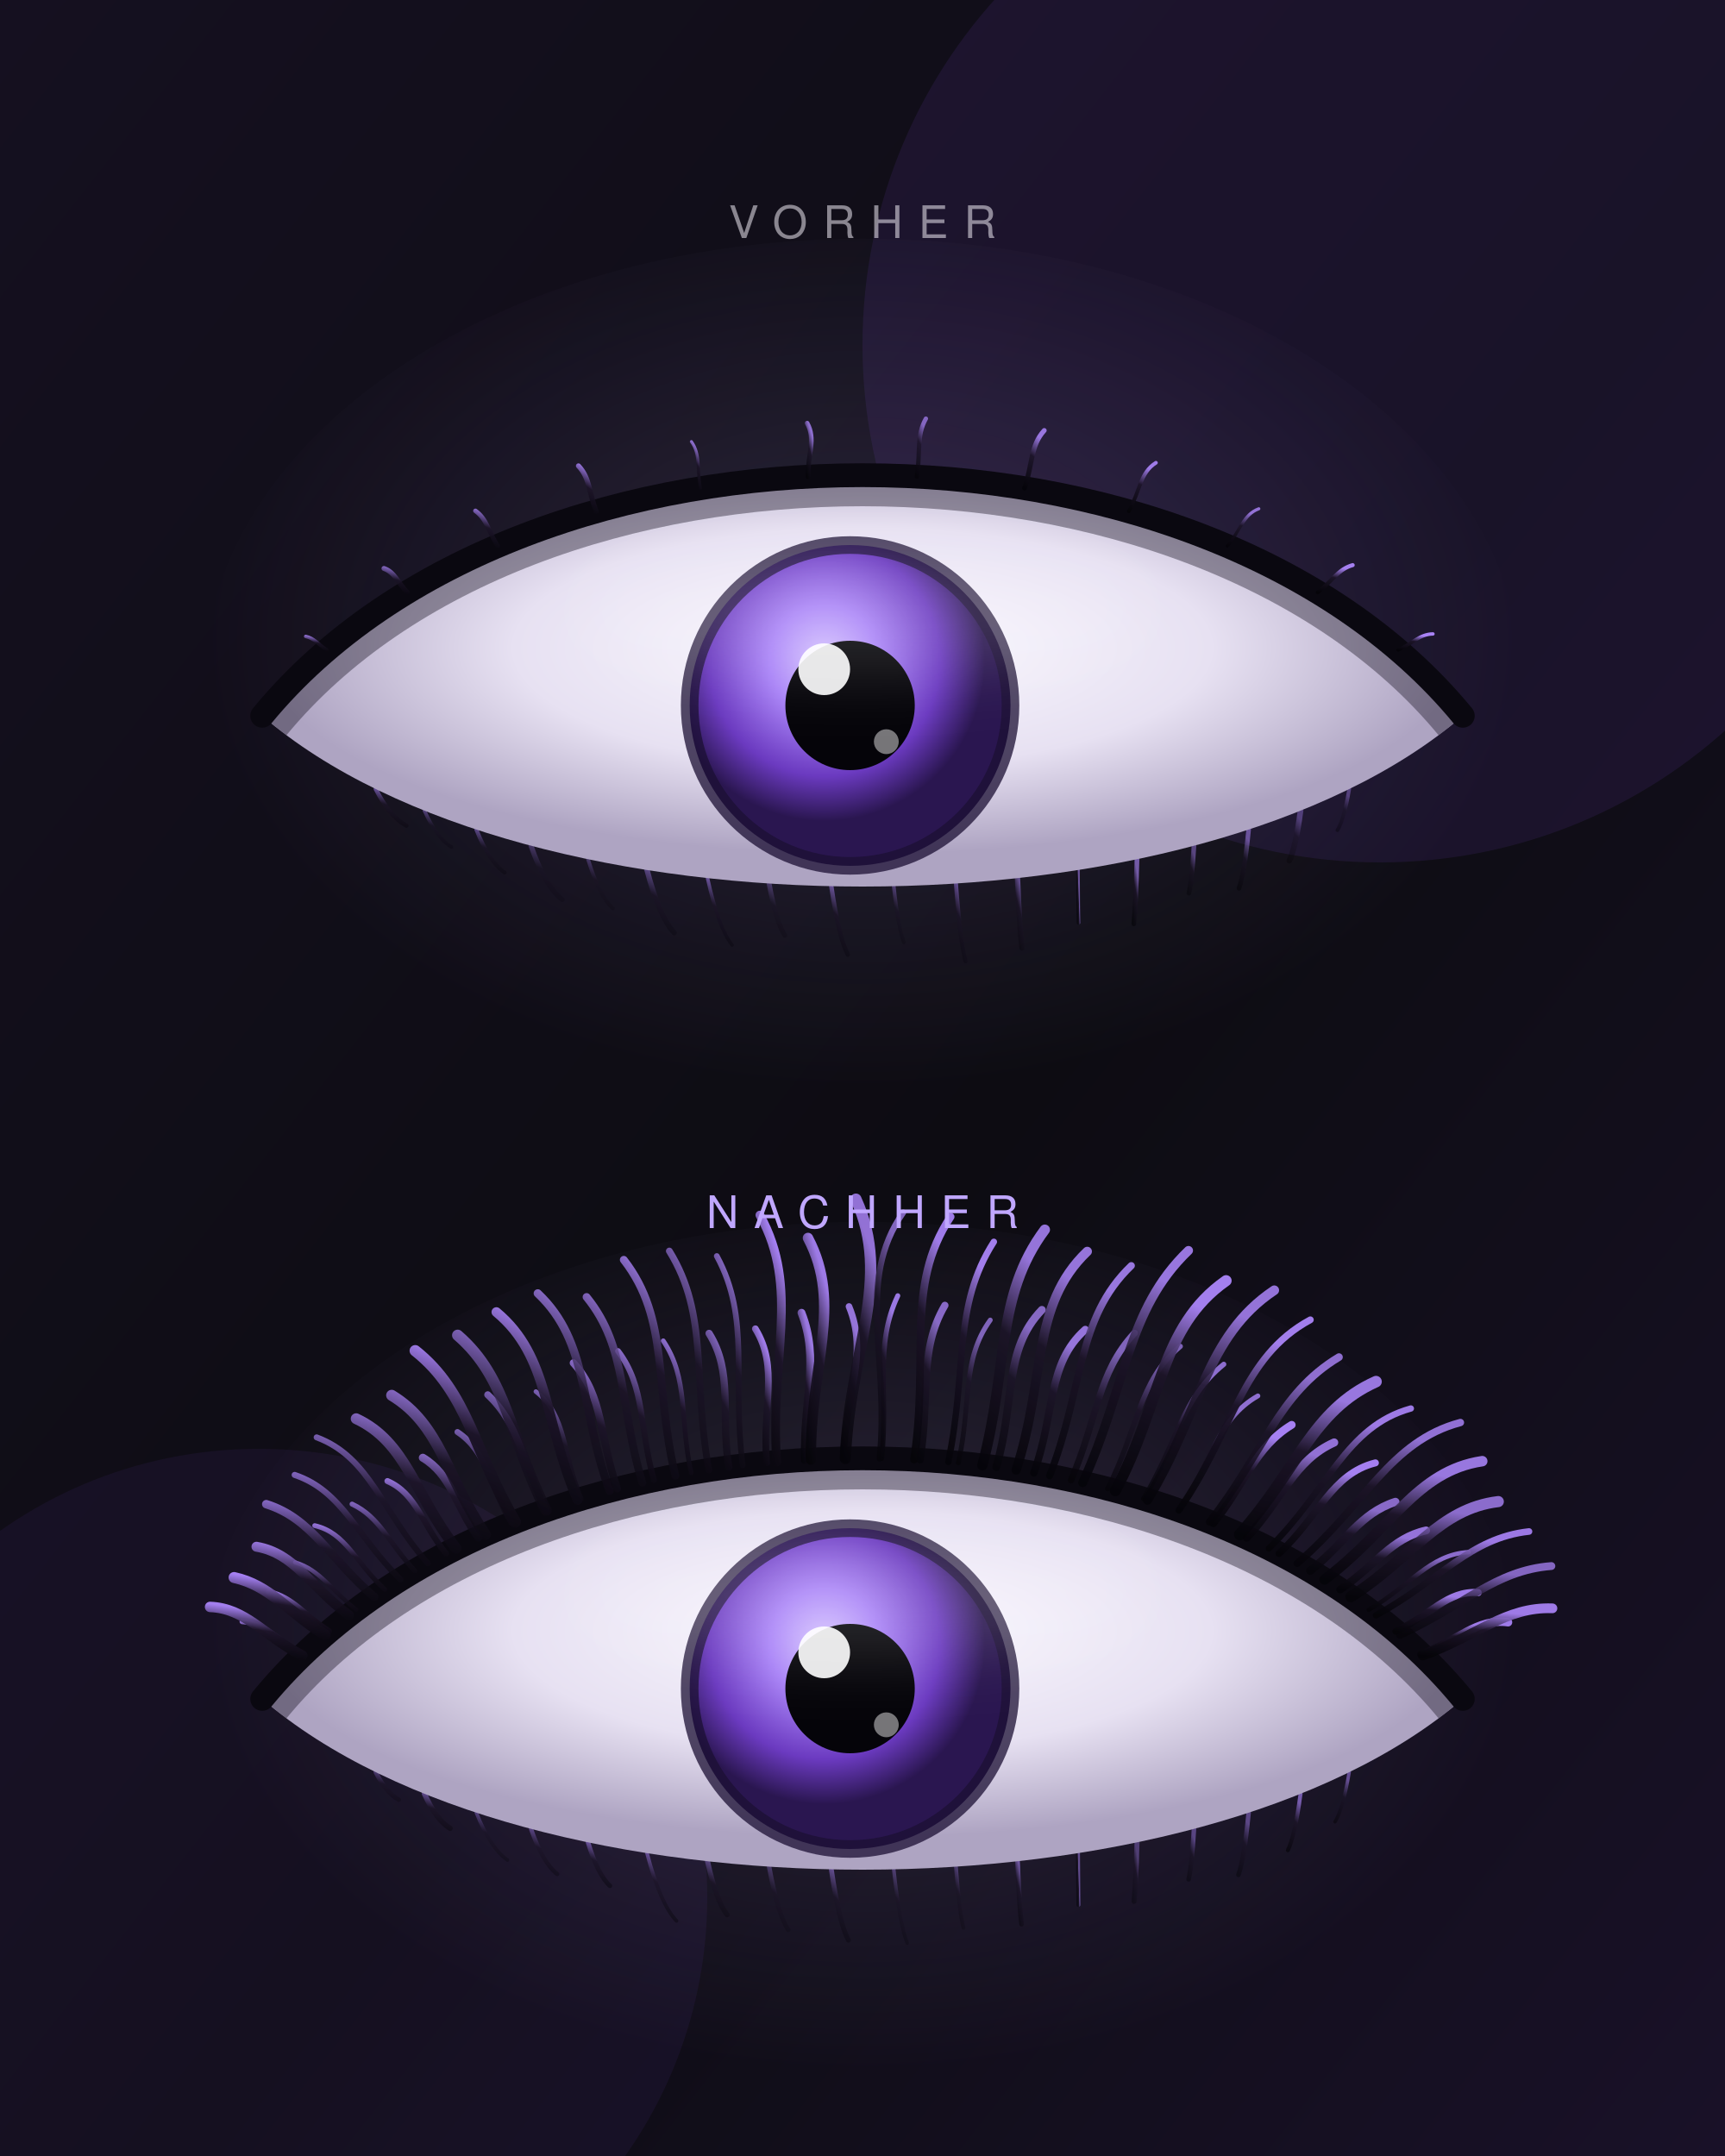
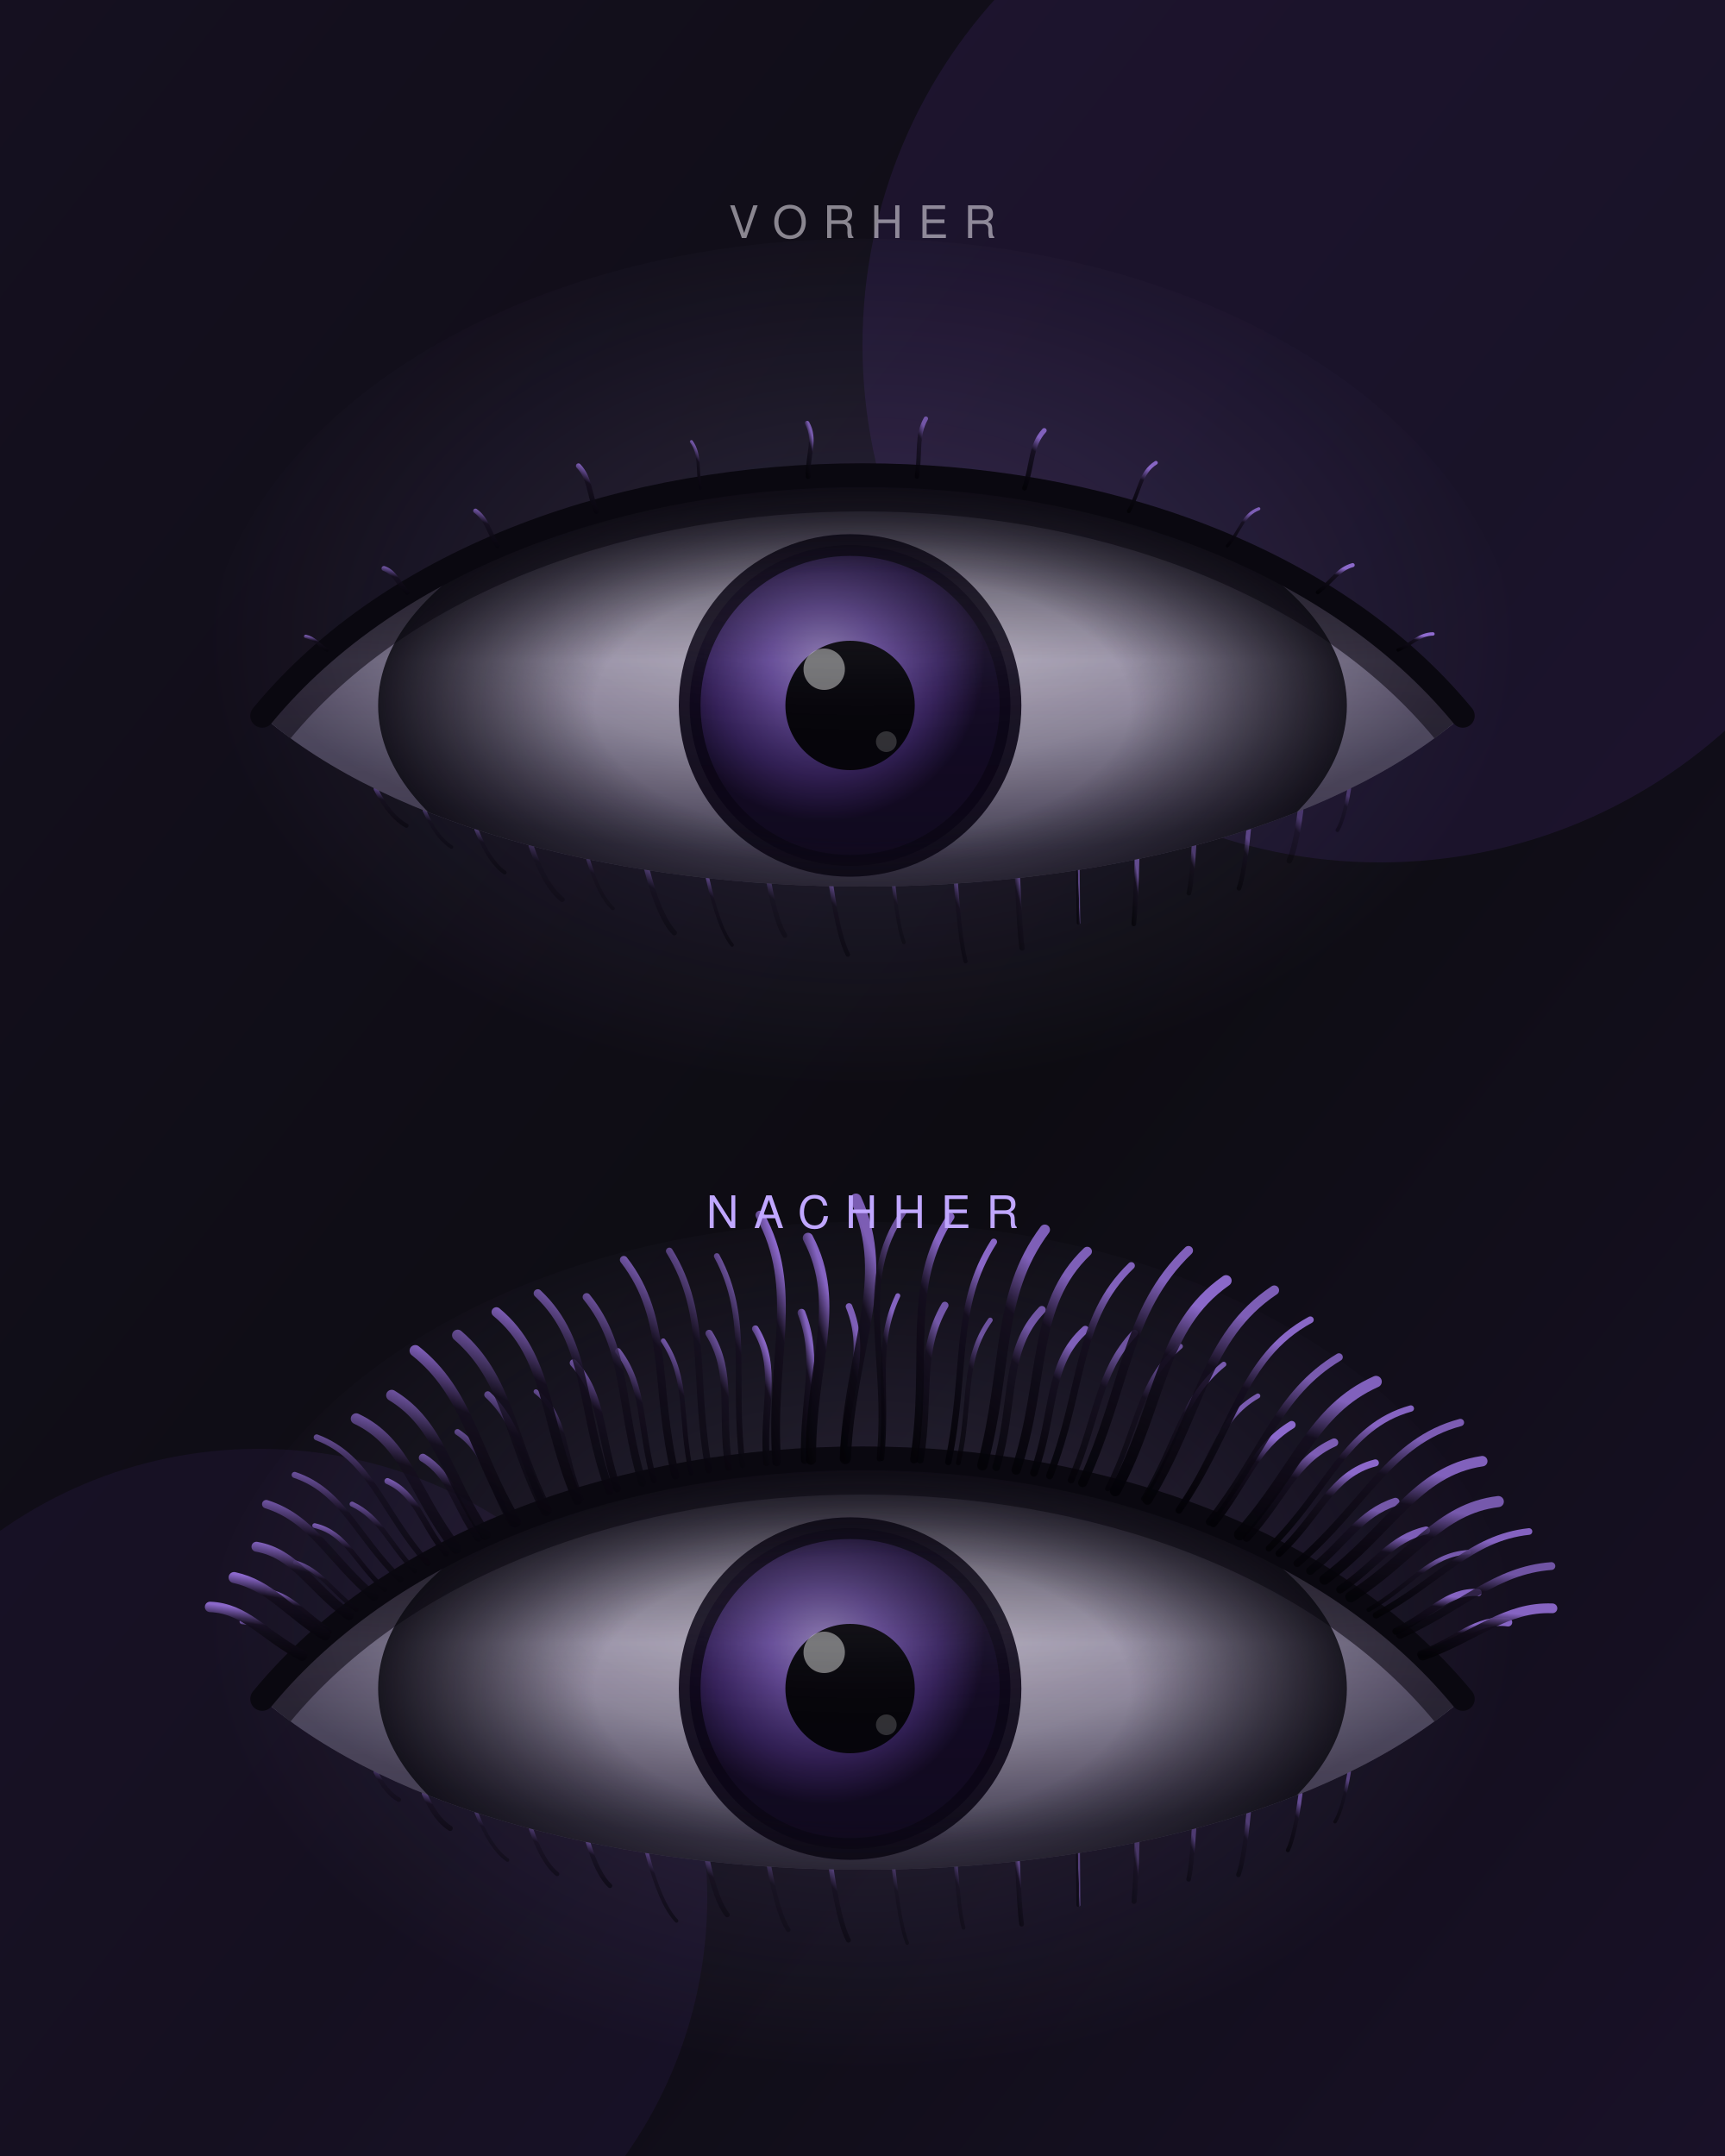
<svg xmlns="http://www.w3.org/2000/svg" viewBox="0 0 1000 1250" width="1000" height="1250" role="img" aria-label="Vorher und Nachher: Mega Volume">
  <defs>
    <linearGradient id="bg" x1="0" y1="0" x2="1" y2="1">
      <stop offset="0%" stop-color="#151020" />
      <stop offset="55%" stop-color="#0d0c12" />
      <stop offset="100%" stop-color="#191128" />
    </linearGradient>
-     <radialGradient id="sclera" cx="50%" cy="42%">
-       <stop offset="0%" stop-color="#fbf9ff" />
-       <stop offset="58%" stop-color="#e7e1f2" />
-       <stop offset="100%" stop-color="#aea4c2" />
+     <radialGradient id="sclera" cx="50%" cy="44%">
+       <stop offset="0%" stop-color="#cdc6d6" />
+       <stop offset="52%" stop-color="#aca4bb" />
+       <stop offset="100%" stop-color="#5f5872" />
+     </radialGradient>
+     <linearGradient id="inner" x1="0" y1="0" x2="0" y2="1">
+       <stop offset="0%" stop-color="#0a0810" stop-opacity="0.75" />
+       <stop offset="45%" stop-color="#0a0810" stop-opacity="0.12" />
+       <stop offset="100%" stop-color="#0a0810" stop-opacity="0.4" />
+     </linearGradient>
+     <radialGradient id="corner" cx="50%" cy="50%">
+       <stop offset="55%" stop-color="#0a0810" stop-opacity="0" />
+       <stop offset="100%" stop-color="#0a0810" stop-opacity="0.85" />
    </radialGradient>
    <radialGradient id="iris" cx="42%" cy="36%">
-       <stop offset="0%" stop-color="#d8c8ff" />
-       <stop offset="34%" stop-color="#a983f7" />
-       <stop offset="72%" stop-color="#6b3ac0" />
-       <stop offset="100%" stop-color="#2a1650" />
+       <stop offset="0%" stop-color="#9c86c8" />
+       <stop offset="34%" stop-color="#6f52a8" />
+       <stop offset="72%" stop-color="#3d2668" />
+       <stop offset="100%" stop-color="#150b28" />
    </radialGradient>
    <linearGradient id="lash" x1="0" y1="1" x2="0.25" y2="0">
-       <stop offset="0%" stop-color="#050409" />
-       <stop offset="62%" stop-color="#1c1428" />
-       <stop offset="100%" stop-color="#a983f7" />
+       <stop offset="0%" stop-color="#030207" />
+       <stop offset="72%" stop-color="#140e1e" />
+       <stop offset="100%" stop-color="#8f6bd0" />
    </linearGradient>
    <radialGradient id="socket" cx="50%" cy="45%">
      <stop offset="0%" stop-color="#c0a7ff" stop-opacity="0.16" />
      <stop offset="100%" stop-color="#c0a7ff" stop-opacity="0" />
    </radialGradient>
    <linearGradient id="divider" x1="0" y1="0" x2="1" y2="0">
      <stop offset="0%" stop-color="#9061e8" stop-opacity="0" />
      <stop offset="50%" stop-color="#c0a7ff" stop-opacity="0.7" />
      <stop offset="100%" stop-color="#9061e8" stop-opacity="0" />
    </linearGradient>
    <filter id="soft" x="-50%" y="-50%" width="200%" height="200%">
      <feGaussianBlur stdDeviation="6" />
    </filter>
    <clipPath id="clip-a">
      <path d="M14 75.0 C65.0 13.0 195.0 13.0 246.0 75.0 C195.0 119.0 65.0 119.0 14 75.0 Z" />
    </clipPath>
    <clipPath id="clip-b">
      <path d="M14 75.0 C65.0 13.0 195.0 13.0 246.0 75.0 C195.0 119.0 65.0 119.0 14 75.0 Z" />
    </clipPath>
  </defs>
  <rect width="1000" height="1250" fill="url(#bg)" />
  <circle cx="800" cy="200" r="300" fill="#7844cf" opacity="0.12" />
  <circle cx="150" cy="1100" r="260" fill="#5f33a6" opacity="0.10" />
  <line x1="180" y1="600" x2="820" y2="600" stroke="url(#divider)" stroke-width="2" />
  <g transform="translate(110.0 190.0) scale(3.0)">
    <g>
      <ellipse cx="130.0" cy="69.0" rx="127.4" ry="86.2" fill="url(#socket)" />
      <g stroke="url(#lash)" fill="none" stroke-linecap="round">
        <path d="M35.95 89.16 Q38.62 94.46 41.87 96.23" stroke="url(#lash)" stroke-width="0.83" opacity="0.64" />
        <path d="M45.35 93.33 Q47.70 98.59 50.57 100.35" stroke="url(#lash)" stroke-width="0.69" opacity="0.48" />
        <path d="M55.38 96.98 Q57.84 103.21 60.85 105.29" stroke="url(#lash)" stroke-width="0.77" opacity="0.55" />
        <path d="M65.94 100.11 Q68.65 107.91 71.97 110.51" stroke="url(#lash)" stroke-width="0.97" opacity="0.36" />
        <path d="M76.96 102.72 Q79.12 109.85 81.77 112.22" stroke="url(#lash)" stroke-width="0.71" opacity="0.37" />
        <path d="M88.36 104.81 Q90.73 113.90 93.63 116.93" stroke="url(#lash)" stroke-width="1.03" opacity="0.51" />
        <path d="M100.05 106.37 Q102.19 116.06 104.81 119.30" stroke="url(#lash)" stroke-width="0.68" opacity="0.65" />
        <path d="M111.95 107.41 Q113.32 114.93 115.00 117.44" stroke="url(#lash)" stroke-width="0.94" opacity="0.37" />
        <path d="M123.97 107.93 Q125.41 117.84 127.18 121.15" stroke="url(#lash)" stroke-width="0.85" opacity="0.62" />
        <path d="M136.03 107.93 Q136.92 116.07 138.01 118.78" stroke="url(#lash)" stroke-width="0.71" opacity="0.44" />
        <path d="M148.05 107.41 Q148.89 118.69 149.92 122.45" stroke="url(#lash)" stroke-width="0.79" opacity="0.57" />
        <path d="M159.95 106.37 Q160.35 116.51 160.84 119.88" stroke="url(#lash)" stroke-width="1.03" opacity="0.51" />
        <path d="M171.64 104.81 Q171.68 112.46 171.73 115.02" stroke="url(#lash)" stroke-width="0.69" opacity="0.56" />
        <path d="M183.04 102.72 Q182.76 112.08 182.43 115.20" stroke="url(#lash)" stroke-width="0.93" opacity="0.63" />
        <path d="M194.06 100.11 Q193.62 106.98 193.08 109.27" stroke="url(#lash)" stroke-width="0.90" opacity="0.45" />
        <path d="M204.62 96.98 Q203.78 105.50 202.75 108.34" stroke="url(#lash)" stroke-width="0.89" opacity="0.54" />
        <path d="M214.65 93.33 Q213.67 100.58 212.48 103.00" stroke="url(#lash)" stroke-width="1.09" opacity="0.37" />
        <path d="M224.05 89.16 Q223.03 95.12 221.77 97.11" stroke="url(#lash)" stroke-width="0.72" opacity="0.39" />
      </g>
      <g clip-path="url(#clip-a)">
        <path d="M14 75.0 C65.0 13.0 195.0 13.0 246.0 75.0 C195.0 119.0 65.0 119.0 14 75.0 Z" fill="url(#sclera)" />
        <g transform="translate(-2.4 0)">
          <circle cx="130.0" cy="73.0" r="31" fill="url(#iris)" />
-           <circle cx="130.0" cy="73.0" r="31" fill="none" stroke="#1b0f33" stroke-width="3.4" opacity="0.75" />
+           <circle cx="130.0" cy="73.0" r="31" fill="none" stroke="#0c0618" stroke-width="4.2" opacity="0.9" />
          <circle cx="130.0" cy="73.0" r="12.5" fill="#050409" />
-           <circle cx="125.0" cy="66.0" r="5" fill="#ffffff" opacity="0.9" />
-           <circle cx="137.0" cy="80.0" r="2.4" fill="#ffffff" opacity="0.45" />
+           <circle cx="125.0" cy="66.0" r="4" fill="#ffffff" opacity="0.5" />
+           <circle cx="137.0" cy="80.0" r="2" fill="#ffffff" opacity="0.22" />
        </g>
-         <ellipse cx="130.0" cy="55.0" rx="54" ry="12" fill="#ffffff" opacity="0.14" filter="url(#soft)" />
-         <path d="M14 75.0 C65.0 13.0 195.0 13.0 246.0 75.0" fill="none" stroke="#1a1424" stroke-width="12" opacity="0.4" />
+         <ellipse cx="130.0" cy="55.0" rx="54" ry="12" fill="#ffffff" opacity="0.07" filter="url(#soft)" />
+         <path d="M14 75.0 C65.0 13.0 195.0 13.0 246.0 75.0" fill="none" stroke="#100b18" stroke-width="14" opacity="0.6" />
+         <path d="M14 75.0 C65.0 13.0 195.0 13.0 246.0 75.0 C195.0 119.0 65.0 119.0 14 75.0 Z" fill="url(#inner)" />
+         <ellipse cx="130.0" cy="73.0" rx="93.6" ry="46.5" fill="url(#corner)" />
      </g>
      <path d="M14 75.0 C65.0 13.0 195.0 13.0 246.0 75.0" fill="none" stroke="#0a0810" stroke-width="4.6" stroke-linecap="round" />
      <g stroke="url(#lash)" fill="none" stroke-linecap="round">
        <path d="M26.51 62.29 C24.79 61.19 24.03 60.01 22.41 59.67" stroke="url(#lash)" stroke-width="0.68" opacity="0.79" />
        <path d="M42.02 51.12 C40.13 49.19 39.59 47.26 37.53 46.53" stroke="url(#lash)" stroke-width="0.96" opacity="0.70" />
        <path d="M59.51 42.19 C57.70 39.34 57.42 36.99 55.20 35.40" stroke="url(#lash)" stroke-width="0.88" opacity="0.78" />
        <path d="M78.55 35.48 C77.10 31.80 77.32 29.03 75.11 26.71" stroke="url(#lash)" stroke-width="0.98" opacity="0.87" />
        <path d="M98.69 31.01 C97.95 27.23 98.75 24.54 96.93 22.01" stroke="url(#lash)" stroke-width="0.58" opacity="0.90" />
        <path d="M119.49 28.78 C119.41 24.44 121.03 21.50 119.30 18.45" stroke="url(#lash)" stroke-width="0.90" opacity="0.80" />
        <path d="M140.51 28.78 C141.24 24.07 140.36 20.93 142.25 17.57" stroke="url(#lash)" stroke-width="0.84" opacity="0.71" />
        <path d="M161.31 31.01 C162.91 26.33 162.42 22.82 165.12 19.86" stroke="url(#lash)" stroke-width="0.93" opacity="0.87" />
        <path d="M181.45 35.48 C183.66 31.54 183.60 28.04 186.70 26.10" stroke="url(#lash)" stroke-width="0.72" opacity="0.92" />
        <path d="M200.49 42.19 C203.05 39.16 203.57 36.11 206.58 34.99" stroke="url(#lash)" stroke-width="0.60" opacity="0.83" />
        <path d="M217.98 51.12 C220.82 48.92 221.93 46.65 224.72 45.88" stroke="url(#lash)" stroke-width="0.78" opacity="0.97" />
        <path d="M233.49 62.29 C236.32 60.99 237.70 59.21 240.23 59.18" stroke="url(#lash)" stroke-width="0.66" opacity="1.00" />
      </g>
    </g>
  </g>
  <g transform="translate(110.0 760.0) scale(3.0)">
    <g>
      <ellipse cx="130.0" cy="69.0" rx="127.4" ry="86.2" fill="url(#socket)" />
      <g stroke="url(#lash)" fill="none" stroke-linecap="round">
        <path d="M35.95 89.16 Q37.95 93.14 40.40 94.47" stroke="url(#lash)" stroke-width="0.87" opacity="0.40" />
        <path d="M45.35 93.33 Q47.59 98.34 50.32 100.01" stroke="url(#lash)" stroke-width="1.02" opacity="0.57" />
        <path d="M55.38 96.98 Q58.09 103.84 61.40 106.13" stroke="url(#lash)" stroke-width="0.69" opacity="0.46" />
        <path d="M65.94 100.11 Q68.22 106.65 71.00 108.84" stroke="url(#lash)" stroke-width="0.82" opacity="0.50" />
        <path d="M76.96 102.72 Q78.87 109.01 81.20 111.11" stroke="url(#lash)" stroke-width="0.88" opacity="0.63" />
        <path d="M88.36 104.81 Q90.92 114.62 94.06 117.89" stroke="url(#lash)" stroke-width="0.71" opacity="0.60" />
        <path d="M100.05 106.37 Q101.76 114.13 103.86 116.71" stroke="url(#lash)" stroke-width="0.97" opacity="0.48" />
        <path d="M111.95 107.41 Q113.62 116.57 115.66 119.62" stroke="url(#lash)" stroke-width="0.87" opacity="0.36" />
        <path d="M123.97 107.93 Q125.46 118.20 127.29 121.63" stroke="url(#lash)" stroke-width="0.94" opacity="0.56" />
        <path d="M136.03 107.93 Q137.20 118.62 138.64 122.18" stroke="url(#lash)" stroke-width="0.69" opacity="0.43" />
        <path d="M148.05 107.41 Q148.71 116.27 149.52 119.22" stroke="url(#lash)" stroke-width="0.74" opacity="0.40" />
        <path d="M159.95 106.37 Q160.31 115.49 160.75 118.53" stroke="url(#lash)" stroke-width="0.91" opacity="0.61" />
        <path d="M171.64 104.81 Q171.68 112.31 171.72 114.81" stroke="url(#lash)" stroke-width="0.77" opacity="0.49" />
        <path d="M183.04 102.72 Q182.79 111.27 182.48 114.12" stroke="url(#lash)" stroke-width="0.98" opacity="0.37" />
        <path d="M194.06 100.11 Q193.59 107.43 193.02 109.87" stroke="url(#lash)" stroke-width="0.88" opacity="0.43" />
        <path d="M204.62 96.98 Q203.73 106.00 202.64 109.00" stroke="url(#lash)" stroke-width="0.87" opacity="0.46" />
        <path d="M214.65 93.33 Q213.54 101.52 212.20 104.24" stroke="url(#lash)" stroke-width="0.77" opacity="0.64" />
        <path d="M224.05 89.16 Q222.81 96.35 221.31 98.75" stroke="url(#lash)" stroke-width="0.66" opacity="0.53" />
      </g>
      <g clip-path="url(#clip-b)">
        <path d="M14 75.0 C65.0 13.0 195.0 13.0 246.0 75.0 C195.0 119.0 65.0 119.0 14 75.0 Z" fill="url(#sclera)" />
        <g transform="translate(-2.4 0)">
          <circle cx="130.0" cy="73.0" r="31" fill="url(#iris)" />
-           <circle cx="130.0" cy="73.0" r="31" fill="none" stroke="#1b0f33" stroke-width="3.4" opacity="0.75" />
+           <circle cx="130.0" cy="73.0" r="31" fill="none" stroke="#0c0618" stroke-width="4.2" opacity="0.9" />
          <circle cx="130.0" cy="73.0" r="12.5" fill="#050409" />
-           <circle cx="125.0" cy="66.0" r="5" fill="#ffffff" opacity="0.9" />
-           <circle cx="137.0" cy="80.0" r="2.4" fill="#ffffff" opacity="0.45" />
+           <circle cx="125.0" cy="66.0" r="4" fill="#ffffff" opacity="0.5" />
+           <circle cx="137.0" cy="80.0" r="2" fill="#ffffff" opacity="0.22" />
        </g>
-         <ellipse cx="130.0" cy="55.0" rx="54" ry="12" fill="#ffffff" opacity="0.14" filter="url(#soft)" />
-         <path d="M14 75.0 C65.0 13.0 195.0 13.0 246.0 75.0" fill="none" stroke="#1a1424" stroke-width="12" opacity="0.4" />
+         <ellipse cx="130.0" cy="55.0" rx="54" ry="12" fill="#ffffff" opacity="0.07" filter="url(#soft)" />
+         <path d="M14 75.0 C65.0 13.0 195.0 13.0 246.0 75.0" fill="none" stroke="#100b18" stroke-width="14" opacity="0.6" />
+         <path d="M14 75.0 C65.0 13.0 195.0 13.0 246.0 75.0 C195.0 119.0 65.0 119.0 14 75.0 Z" fill="url(#inner)" />
+         <ellipse cx="130.0" cy="73.0" rx="93.6" ry="46.5" fill="url(#corner)" />
      </g>
      <path d="M14 75.0 C65.0 13.0 195.0 13.0 246.0 75.0" fill="none" stroke="#0a0810" stroke-width="4.6" stroke-linecap="round" />
      <g stroke="url(#lash)" fill="none" stroke-linecap="round">
        <path d="M21.99 66.39 C17.01 63.73 14.69 60.37 10.13 60.06" stroke="url(#lash)" stroke-width="1.01" opacity="0.98" />
        <path d="M26.93 61.93 C22.04 58.75 19.89 55.37 15.27 54.36" stroke="url(#lash)" stroke-width="1.14" opacity="0.94" />
        <path d="M32.18 57.76 C27.22 53.92 25.23 50.08 20.37 48.62" stroke="url(#lash)" stroke-width="0.82" opacity="0.74" />
        <path d="M37.70 53.86 C32.00 48.67 30.22 42.90 24.14 41.51" stroke="url(#lash)" stroke-width="0.93" opacity="0.93" />
        <path d="M43.49 50.24 C38.39 44.83 36.80 39.91 31.36 37.35" stroke="url(#lash)" stroke-width="0.96" opacity="0.79" />
        <path d="M49.51 46.90 C44.76 41.02 43.80 35.36 38.20 32.90" stroke="url(#lash)" stroke-width="1.16" opacity="0.91" />
        <path d="M55.77 43.84 C51.26 37.35 50.52 31.69 45.04 28.39" stroke="url(#lash)" stroke-width="1.55" opacity="0.78" />
        <path d="M62.22 41.06 C57.82 33.65 57.55 27.27 51.73 23.42" stroke="url(#lash)" stroke-width="1.15" opacity="0.74" />
        <path d="M68.86 38.55 C64.12 29.17 63.80 22.02 57.58 16.22" stroke="url(#lash)" stroke-width="1.35" opacity="0.74" />
        <path d="M75.67 36.33 C71.98 27.62 72.94 20.28 66.88 15.60" stroke="url(#lash)" stroke-width="0.88" opacity="0.78" />
        <path d="M82.62 34.38 C79.06 24.17 80.03 16.55 74.14 10.07" stroke="url(#lash)" stroke-width="1.44" opacity="0.89" />
        <path d="M89.69 32.71 C86.78 22.24 88.07 14.79 82.76 7.78" stroke="url(#lash)" stroke-width="1.14" opacity="0.86" />
        <path d="M96.88 31.32 C94.61 20.60 96.43 13.16 91.49 5.79" stroke="url(#lash)" stroke-width="0.92" opacity="0.90" />
        <path d="M104.15 30.20 C102.55 19.35 105.04 11.90 100.35 4.36" stroke="url(#lash)" stroke-width="1.40" opacity="0.73" />
        <path d="M111.48 29.37 C110.56 18.49 113.93 10.99 109.29 3.46" stroke="url(#lash)" stroke-width="1.29" opacity="0.93" />
        <path d="M118.87 28.81 C118.59 16.87 121.75 9.38 118.21 0.38" stroke="url(#lash)" stroke-width="1.53" opacity="0.90" />
        <path d="M126.29 28.53 C126.75 16.20 131.21 8.40 127.39 -0.84" stroke="url(#lash)" stroke-width="1.28" opacity="0.86" />
        <path d="M133.71 28.53 C135.02 15.33 132.23 6.80 136.82 -2.92" stroke="url(#lash)" stroke-width="0.96" opacity="0.90" />
        <path d="M141.13 28.81 C143.14 16.27 140.75 7.83 145.92 -1.06" stroke="url(#lash)" stroke-width="1.40" opacity="0.77" />
        <path d="M148.52 29.37 C151.11 17.78 149.08 9.58 154.69 1.78" stroke="url(#lash)" stroke-width="0.94" opacity="0.72" />
        <path d="M155.85 30.20 C159.55 17.44 157.19 7.56 164.66 -0.19" stroke="url(#lash)" stroke-width="1.51" opacity="0.76" />
        <path d="M163.12 31.32 C167.29 19.69 165.58 10.27 173.05 3.62" stroke="url(#lash)" stroke-width="1.45" opacity="0.87" />
        <path d="M170.31 32.71 C175.46 20.77 175.39 11.98 182.57 4.29" stroke="url(#lash)" stroke-width="1.29" opacity="0.72" />
        <path d="M177.38 34.38 C183.27 22.82 183.33 13.57 191.41 6.86" stroke="url(#lash)" stroke-width="1.00" opacity="0.71" />
        <path d="M184.33 36.33 C190.83 25.41 191.79 16.77 199.81 10.33" stroke="url(#lash)" stroke-width="0.99" opacity="0.81" />
        <path d="M191.14 38.55 C197.55 29.27 198.46 20.96 206.40 16.44" stroke="url(#lash)" stroke-width="0.94" opacity="0.82" />
        <path d="M197.78 41.06 C204.14 33.06 205.87 26.33 212.94 22.03" stroke="url(#lash)" stroke-width="1.51" opacity="0.98" />
        <path d="M204.23 43.84 C211.33 36.11 213.39 28.92 221.14 25.44" stroke="url(#lash)" stroke-width="1.58" opacity="0.84" />
        <path d="M210.49 46.90 C218.31 39.54 220.68 31.51 229.11 29.38" stroke="url(#lash)" stroke-width="1.35" opacity="0.97" />
        <path d="M216.51 50.24 C223.43 44.65 226.13 39.14 232.98 36.92" stroke="url(#lash)" stroke-width="1.58" opacity="0.78" />
        <path d="M222.30 53.86 C229.27 49.07 232.21 43.93 238.90 42.44" stroke="url(#lash)" stroke-width="1.53" opacity="0.86" />
        <path d="M227.82 57.76 C235.94 53.08 239.57 47.06 247.14 46.63" stroke="url(#lash)" stroke-width="0.85" opacity="0.80" />
        <path d="M233.07 61.93 C239.75 58.79 243.01 54.03 248.97 54.45" stroke="url(#lash)" stroke-width="1.37" opacity="0.92" />
        <path d="M238.01 66.39 C245.04 63.79 248.74 59.36 254.75 60.19" stroke="url(#lash)" stroke-width="1.61" opacity="0.93" />
        <path d="M21.74 66.63 C14.26 62.68 10.77 57.48 3.93 57.22" stroke="url(#lash)" stroke-width="2.02" opacity="0.96" />
        <path d="M26.13 62.62 C18.76 57.97 15.46 53.06 8.57 51.54" stroke="url(#lash)" stroke-width="2.13" opacity="0.98" />
        <path d="M30.77 58.83 C23.26 53.27 20.34 46.89 12.89 45.59" stroke="url(#lash)" stroke-width="1.92" opacity="0.86" />
        <path d="M35.63 55.27 C26.88 47.75 23.69 40.18 14.78 37.36" stroke="url(#lash)" stroke-width="1.63" opacity="0.79" />
        <path d="M40.71 51.92 C32.13 43.43 29.53 34.84 20.27 31.71" stroke="url(#lash)" stroke-width="1.17" opacity="0.79" />
        <path d="M46.00 48.80 C36.97 38.58 34.86 28.32 24.52 24.45" stroke="url(#lash)" stroke-width="1.15" opacity="0.75" />
        <path d="M51.47 45.91 C43.36 35.39 41.90 25.42 32.16 20.85" stroke="url(#lash)" stroke-width="2.10" opacity="0.77" />
        <path d="M57.11 43.23 C49.51 31.93 48.45 22.04 39.02 16.33" stroke="url(#lash)" stroke-width="2.14" opacity="0.79" />
        <path d="M62.91 40.78 C54.79 26.89 53.77 15.81 43.57 7.71" stroke="url(#lash)" stroke-width="2.19" opacity="0.97" />
        <path d="M68.86 38.55 C61.68 24.35 61.53 13.14 51.77 4.72" stroke="url(#lash)" stroke-width="2.17" opacity="0.75" />
        <path d="M74.94 36.55 C68.35 21.30 69.60 8.83 59.25 0.24" stroke="url(#lash)" stroke-width="1.88" opacity="0.96" />
        <path d="M81.14 34.77 C75.31 18.74 77.29 6.10 67.25 -3.38" stroke="url(#lash)" stroke-width="1.59" opacity="0.84" />
        <path d="M87.45 33.21 C82.93 18.14 84.71 7.22 76.68 -2.67" stroke="url(#lash)" stroke-width="1.52" opacity="0.81" />
        <path d="M93.84 31.87 C89.65 14.34 92.82 1.66 83.87 -9.86" stroke="url(#lash)" stroke-width="1.51" opacity="0.89" />
        <path d="M100.31 30.76 C97.10 12.98 100.35 0.88 92.67 -11.56" stroke="url(#lash)" stroke-width="1.31" opacity="0.72" />
        <path d="M106.84 29.86 C104.74 12.87 108.45 1.59 101.84 -10.59" stroke="url(#lash)" stroke-width="1.11" opacity="0.79" />
        <path d="M113.42 29.20 C112.06 9.16 118.05 -4.29 110.17 -18.51" stroke="url(#lash)" stroke-width="1.69" opacity="0.97" />
        <path d="M120.04 28.75 C119.80 10.76 126.28 -1.21 119.46 -14.08" stroke="url(#lash)" stroke-width="2.01" opacity="0.92" />
        <path d="M126.68 28.53 C127.54 7.48 135.81 -6.07 128.73 -21.58" stroke="url(#lash)" stroke-width="2.18" opacity="0.85" />
        <path d="M133.32 28.53 C135.23 8.57 128.58 -5.68 137.86 -19.00" stroke="url(#lash)" stroke-width="1.17" opacity="0.74" />
        <path d="M139.96 28.75 C142.93 9.04 138.11 -4.73 147.03 -18.18" stroke="url(#lash)" stroke-width="1.49" opacity="0.93" />
        <path d="M146.58 29.20 C150.27 11.33 147.40 -0.91 155.38 -13.34" stroke="url(#lash)" stroke-width="1.24" opacity="0.95" />
        <path d="M153.16 29.86 C158.23 10.74 155.67 -2.83 165.23 -15.68" stroke="url(#lash)" stroke-width="2.00" opacity="0.87" />
        <path d="M159.69 30.76 C165.46 13.02 162.50 -1.06 173.43 -11.48" stroke="url(#lash)" stroke-width="1.81" opacity="0.87" />
        <path d="M166.16 31.87 C172.79 14.82 171.25 1.52 181.94 -8.73" stroke="url(#lash)" stroke-width="1.38" opacity="0.89" />
        <path d="M172.55 33.21 C181.14 14.36 180.91 -0.04 192.99 -11.66" stroke="url(#lash)" stroke-width="1.75" opacity="0.89" />
        <path d="M178.86 34.77 C187.85 17.71 187.47 3.11 200.26 -5.83" stroke="url(#lash)" stroke-width="2.14" opacity="0.96" />
        <path d="M185.06 36.55 C195.35 19.53 196.18 4.97 209.57 -3.98" stroke="url(#lash)" stroke-width="1.86" opacity="0.86" />
        <path d="M191.14 38.55 C201.81 23.09 203.16 8.97 216.54 1.73" stroke="url(#lash)" stroke-width="1.31" opacity="0.95" />
        <path d="M197.09 40.78 C207.58 27.41 210.26 16.01 222.07 8.94" stroke="url(#lash)" stroke-width="1.48" opacity="0.82" />
        <path d="M202.89 43.23 C213.95 30.82 216.94 19.16 229.23 13.68" stroke="url(#lash)" stroke-width="2.23" opacity="0.89" />
        <path d="M208.53 45.91 C220.05 34.55 223.34 22.37 235.96 18.87" stroke="url(#lash)" stroke-width="1.22" opacity="0.92" />
        <path d="M214.00 48.80 C227.25 37.37 231.86 25.23 245.54 21.58" stroke="url(#lash)" stroke-width="1.42" opacity="0.84" />
        <path d="M219.29 51.92 C232.09 42.32 236.95 30.96 249.76 29.05" stroke="url(#lash)" stroke-width="2.02" opacity="0.89" />
        <path d="M224.37 55.27 C236.33 47.53 241.41 38.24 252.86 36.86" stroke="url(#lash)" stroke-width="2.15" opacity="0.80" />
        <path d="M229.23 58.83 C241.65 52.03 247.40 43.88 258.79 42.64" stroke="url(#lash)" stroke-width="1.28" opacity="0.91" />
        <path d="M233.87 62.62 C246.15 57.03 252.22 50.15 263.12 49.32" stroke="url(#lash)" stroke-width="1.51" opacity="0.75" />
        <path d="M238.26 66.63 C248.78 62.79 254.25 57.16 263.32 57.49" stroke="url(#lash)" stroke-width="1.88" opacity="0.92" />
      </g>
    </g>
  </g>
  <text x="500" y="138" text-anchor="middle" font-family="Jost, Helvetica, Arial, sans-serif" font-size="26" letter-spacing="9" fill="#ece9f3" opacity="0.55">VORHER</text>
  <text x="500" y="712" text-anchor="middle" font-family="Jost, Helvetica, Arial, sans-serif" font-size="26" letter-spacing="9" fill="#c0a7ff">NACHHER</text>
</svg>
